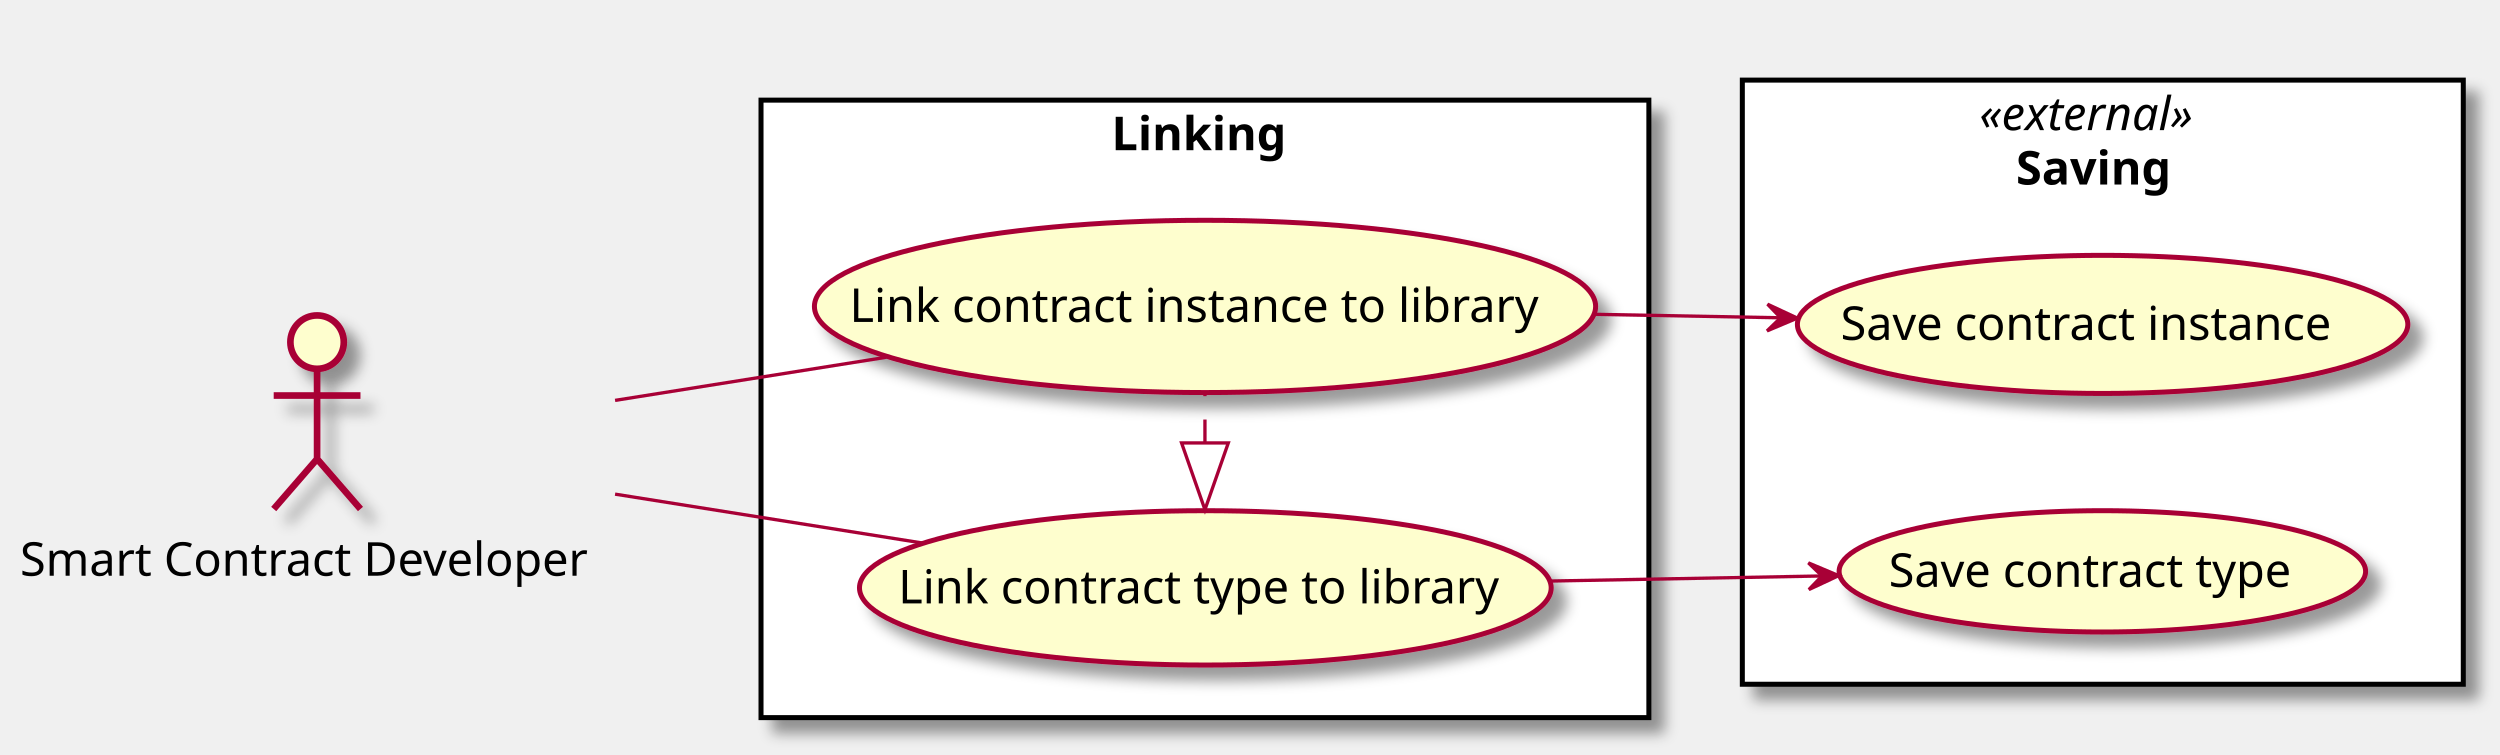
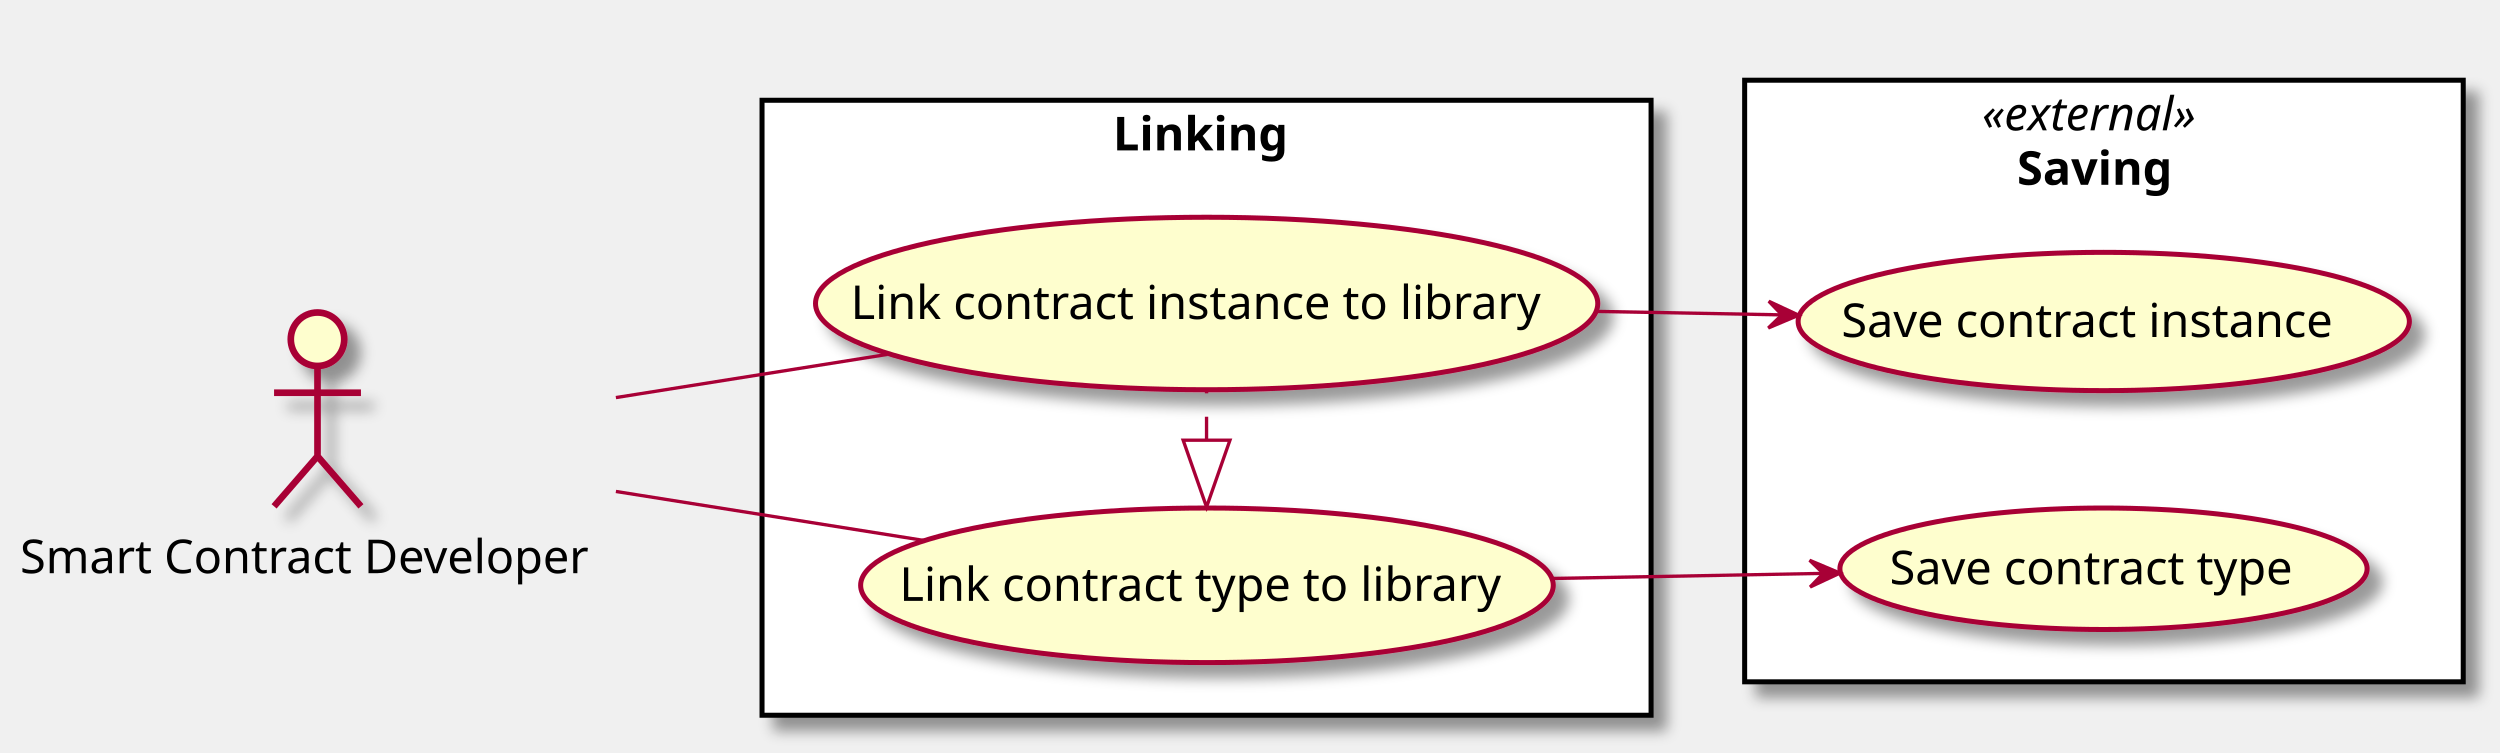
- <svg xmlns="http://www.w3.org/2000/svg" contentScriptType="application/ecmascript" contentStyleType="text/css" height="226px" preserveAspectRatio="none" style="width:749px;height:226px;" version="1.1" viewBox="0 0 749 226" width="749px" zoomAndPan="magnify">
+ <svg xmlns="http://www.w3.org/2000/svg" contentScriptType="application/ecmascript" contentStyleType="text/css" height="225px" preserveAspectRatio="none" style="width:748px;height:225px;" version="1.1" viewBox="0 0 748 225" width="748px" zoomAndPan="magnify">
  <defs>
    <filter height="300%" id="f1x71zel6n69xh" width="300%" x="-1" y="-1">
      <feGaussianBlur result="blurOut" stdDeviation="2.0" />
      <feColorMatrix in="blurOut" result="blurOut2" type="matrix" values="0 0 0 0 0 0 0 0 0 0 0 0 0 0 0 0 0 0 .4 0" />
      <feOffset dx="4.0" dy="4.0" in="blurOut2" result="blurOut3" />
      <feBlend in="SourceGraphic" in2="blurOut3" mode="normal" />
    </filter>
  </defs>
  <g>
-     <rect fill="#FFFFFF" filter="url(#f1x71zel6n69xh)" height="181" style="stroke: #000000; stroke-width: 1.5;" width="216" x="522" y="24" />
-     <text fill="#000000" font-family="sans-serif" font-size="14" font-style="italic" lengthAdjust="spacingAndGlyphs" textLength="74" x="593" y="38.995">«external»</text>
-     <text fill="#000000" font-family="sans-serif" font-size="14" font-weight="bold" lengthAdjust="spacingAndGlyphs" textLength="52" x="604" y="55.292">Saving</text>
-     <rect fill="#FFFFFF" filter="url(#f1x71zel6n69xh)" height="185" style="stroke: #000000; stroke-width: 1.5;" width="266" x="228" y="30" />
+     <rect fill="#FFFFFF" filter="url(#f1x71zel6n69xh)" height="180" style="stroke: #000000; stroke-width: 1.5;" width="215" x="522" y="24" />
+     <text fill="#000000" font-family="sans-serif" font-size="14" font-style="italic" lengthAdjust="spacingAndGlyphs" textLength="73" x="593" y="38.995">«external»</text>
+     <text fill="#000000" font-family="sans-serif" font-size="14" font-weight="bold" lengthAdjust="spacingAndGlyphs" textLength="52" x="603.5" y="55.292">Saving</text>
+     <rect fill="#FFFFFF" filter="url(#f1x71zel6n69xh)" height="184" style="stroke: #000000; stroke-width: 1.5;" width="266" x="228" y="30" />
    <text fill="#000000" font-family="sans-serif" font-size="14" font-weight="bold" lengthAdjust="spacingAndGlyphs" textLength="56" x="333" y="44.995">Linking</text>
-     <ellipse cx="629.868" cy="171.174" fill="#FEFECE" filter="url(#f1x71zel6n69xh)" rx="78.868" ry="18.174" style="stroke: #A80036; stroke-width: 1.5;" />
-     <text fill="#000000" font-family="sans-serif" font-size="14" lengthAdjust="spacingAndGlyphs" textLength="128" x="565.868" y="175.822">Save contract type</text>
-     <ellipse cx="629.943" cy="97.189" fill="#FEFECE" filter="url(#f1x71zel6n69xh)" rx="91.443" ry="20.689" style="stroke: #A80036; stroke-width: 1.5;" />
-     <text fill="#000000" font-family="sans-serif" font-size="14" lengthAdjust="spacingAndGlyphs" textLength="157" x="551.443" y="101.837">Save contract instance</text>
-     <ellipse cx="361.118" cy="176.124" fill="#FEFECE" filter="url(#f1x71zel6n69xh)" rx="103.618" ry="23.123" style="stroke: #A80036; stroke-width: 1.5;" />
-     <text fill="#000000" font-family="sans-serif" font-size="14" lengthAdjust="spacingAndGlyphs" textLength="184" x="269.118" y="180.772">Link contract type to library</text>
-     <ellipse cx="361.027" cy="91.805" fill="#FEFECE" filter="url(#f1x71zel6n69xh)" rx="117.027" ry="25.805" style="stroke: #A80036; stroke-width: 1.5;" />
-     <text fill="#000000" font-family="sans-serif" font-size="14" lengthAdjust="spacingAndGlyphs" textLength="213" x="254.527" y="96.454">Link contract instance to library</text>
-     <ellipse cx="95" cy="102.5" fill="#FEFECE" filter="url(#f1x71zel6n69xh)" rx="8" ry="8" style="stroke: #A80036; stroke-width: 2.0;" />
-     <path d="M95,110.5 L95,137.5 M82,118.5 L108,118.5 M95,137.5 L82,152.5 M95,137.5 L108,152.5 " fill="none" filter="url(#f1x71zel6n69xh)" style="stroke: #A80036; stroke-width: 2.0;" />
-     <text fill="#000000" font-family="sans-serif" font-size="14" lengthAdjust="spacingAndGlyphs" textLength="178" x="6" y="172.495">Smart Contract Developer</text>
-     <path d="M361,132.689 C361,127.82 361,122.952 361,118.083 " fill="none" id="LinkType-LinkInstance" style="stroke: #A80036; stroke-width: 1.0; stroke-dasharray: 7.0,7.0;" />
-     <polygon fill="none" points="368,132.703,361,152.703,354,132.703,368,132.703" style="stroke: #A80036; stroke-width: 1.0;" />
-     <path d="M464.466,174.081 C491.35,173.578 520.013,173.041 545.756,172.559 " fill="none" id="LinkType-SaveType" style="stroke: #A80036; stroke-width: 1.0;" />
-     <polygon fill="#A80036" points="550.864,172.463,541.79,168.634,545.865,172.558,541.941,176.632,550.864,172.463" style="stroke: #A80036; stroke-width: 1.0;" />
-     <path d="M477.945,94.171 C496.469,94.518 515.452,94.874 533.434,95.21 " fill="none" id="LinkInstance-SaveInstance" style="stroke: #A80036; stroke-width: 1.0;" />
-     <polygon fill="#A80036" points="538.478,95.305,529.555,91.136,533.479,95.211,529.404,99.135,538.478,95.305" style="stroke: #A80036; stroke-width: 1.0;" />
-     <path d="M184.275,148.044 C213.955,152.766 246.959,158.016 276.278,162.68 " fill="none" id="Developer-LinkType" style="stroke: #A80036; stroke-width: 1.0;" />
-     <path d="M184.275,119.956 C210.357,115.807 239.007,111.249 265.466,107.039 " fill="none" id="Developer-LinkInstance" style="stroke: #A80036; stroke-width: 1.0;" />
+     <ellipse cx="629.368" cy="170.174" fill="#FEFECE" filter="url(#f1x71zel6n69xh)" rx="78.868" ry="18.174" style="stroke: #A80036; stroke-width: 1.5;" />
+     <text fill="#000000" font-family="sans-serif" font-size="14" lengthAdjust="spacingAndGlyphs" textLength="128" x="565.368" y="174.822">Save contract type</text>
+     <ellipse cx="629.443" cy="96.189" fill="#FEFECE" filter="url(#f1x71zel6n69xh)" rx="91.443" ry="20.689" style="stroke: #A80036; stroke-width: 1.5;" />
+     <text fill="#000000" font-family="sans-serif" font-size="14" lengthAdjust="spacingAndGlyphs" textLength="157" x="550.943" y="100.837">Save contract instance</text>
+     <ellipse cx="361.118" cy="175.124" fill="#FEFECE" filter="url(#f1x71zel6n69xh)" rx="103.618" ry="23.123" style="stroke: #A80036; stroke-width: 1.5;" />
+     <text fill="#000000" font-family="sans-serif" font-size="14" lengthAdjust="spacingAndGlyphs" textLength="184" x="269.118" y="179.772">Link contract type to library</text>
+     <ellipse cx="361.027" cy="90.805" fill="#FEFECE" filter="url(#f1x71zel6n69xh)" rx="117.027" ry="25.805" style="stroke: #A80036; stroke-width: 1.5;" />
+     <text fill="#000000" font-family="sans-serif" font-size="14" lengthAdjust="spacingAndGlyphs" textLength="213" x="254.527" y="95.454">Link contract instance to library</text>
+     <ellipse cx="95" cy="101.5" fill="#FEFECE" filter="url(#f1x71zel6n69xh)" rx="8" ry="8" style="stroke: #A80036; stroke-width: 2.0;" />
+     <path d="M95,109.5 L95,136.5 M82,117.5 L108,117.5 M95,136.5 L82,151.5 M95,136.5 L108,151.5 " fill="none" filter="url(#f1x71zel6n69xh)" style="stroke: #A80036; stroke-width: 2.0;" />
+     <text fill="#000000" font-family="sans-serif" font-size="14" lengthAdjust="spacingAndGlyphs" textLength="178" x="6" y="171.495">Smart Contract Developer</text>
+     <path d="M361,131.689 C361,126.82 361,121.952 361,117.083 " fill="none" id="LinkType-LinkInstance" style="stroke: #A80036; stroke-width: 1.0; stroke-dasharray: 7.0,7.0;" />
+     <polygon fill="none" points="368,131.703,361,151.703,354,131.703,368,131.703" style="stroke: #A80036; stroke-width: 1.0;" />
+     <path d="M464.274,173.081 C491.108,172.578 519.717,172.041 545.411,171.559 " fill="none" id="LinkType-SaveType" style="stroke: #A80036; stroke-width: 1.0;" />
+     <polygon fill="#A80036" points="550.51,171.463,541.436,167.634,545.511,171.558,541.587,175.632,550.51,171.463" style="stroke: #A80036; stroke-width: 1.0;" />
+     <path d="M477.728,93.171 C496.218,93.518 515.165,93.874 533.113,94.21 " fill="none" id="LinkInstance-SaveInstance" style="stroke: #A80036; stroke-width: 1.0;" />
+     <polygon fill="#A80036" points="538.147,94.305,529.224,90.136,533.148,94.211,529.073,98.135,538.147,94.305" style="stroke: #A80036; stroke-width: 1.0;" />
+     <path d="M184.275,147.044 C213.955,151.766 246.959,157.016 276.278,161.68 " fill="none" id="Developer-LinkType" style="stroke: #A80036; stroke-width: 1.0;" />
+     <path d="M184.275,118.956 C210.357,114.807 239.007,110.249 265.466,106.039 " fill="none" id="Developer-LinkInstance" style="stroke: #A80036; stroke-width: 1.0;" />
  </g>
</svg>
